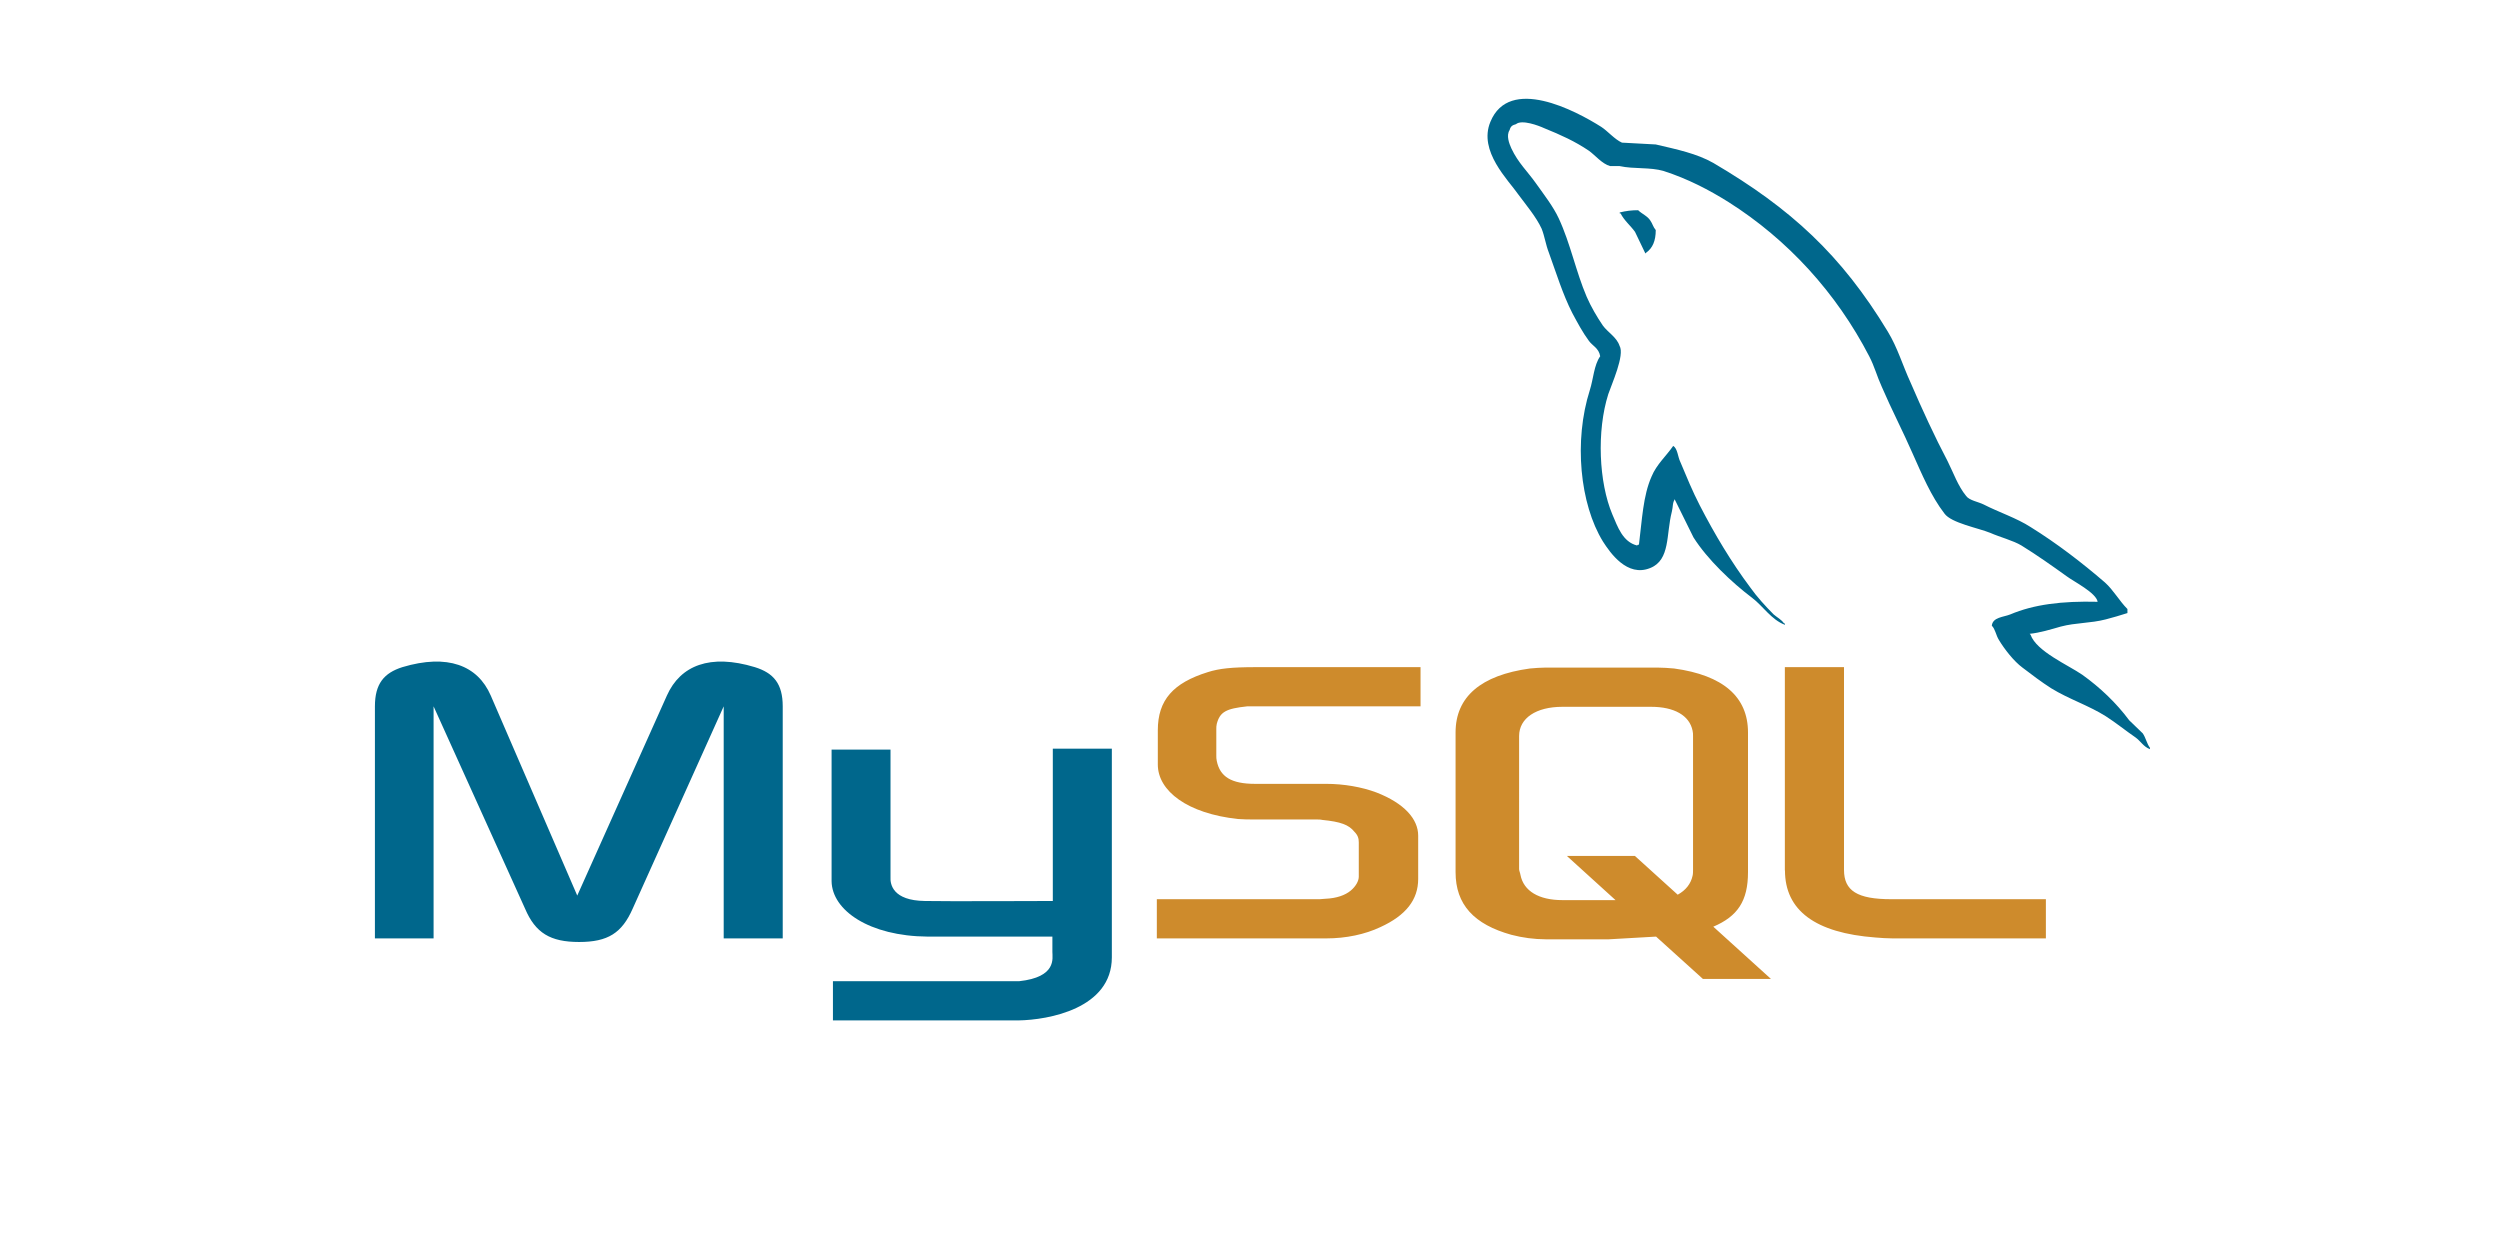
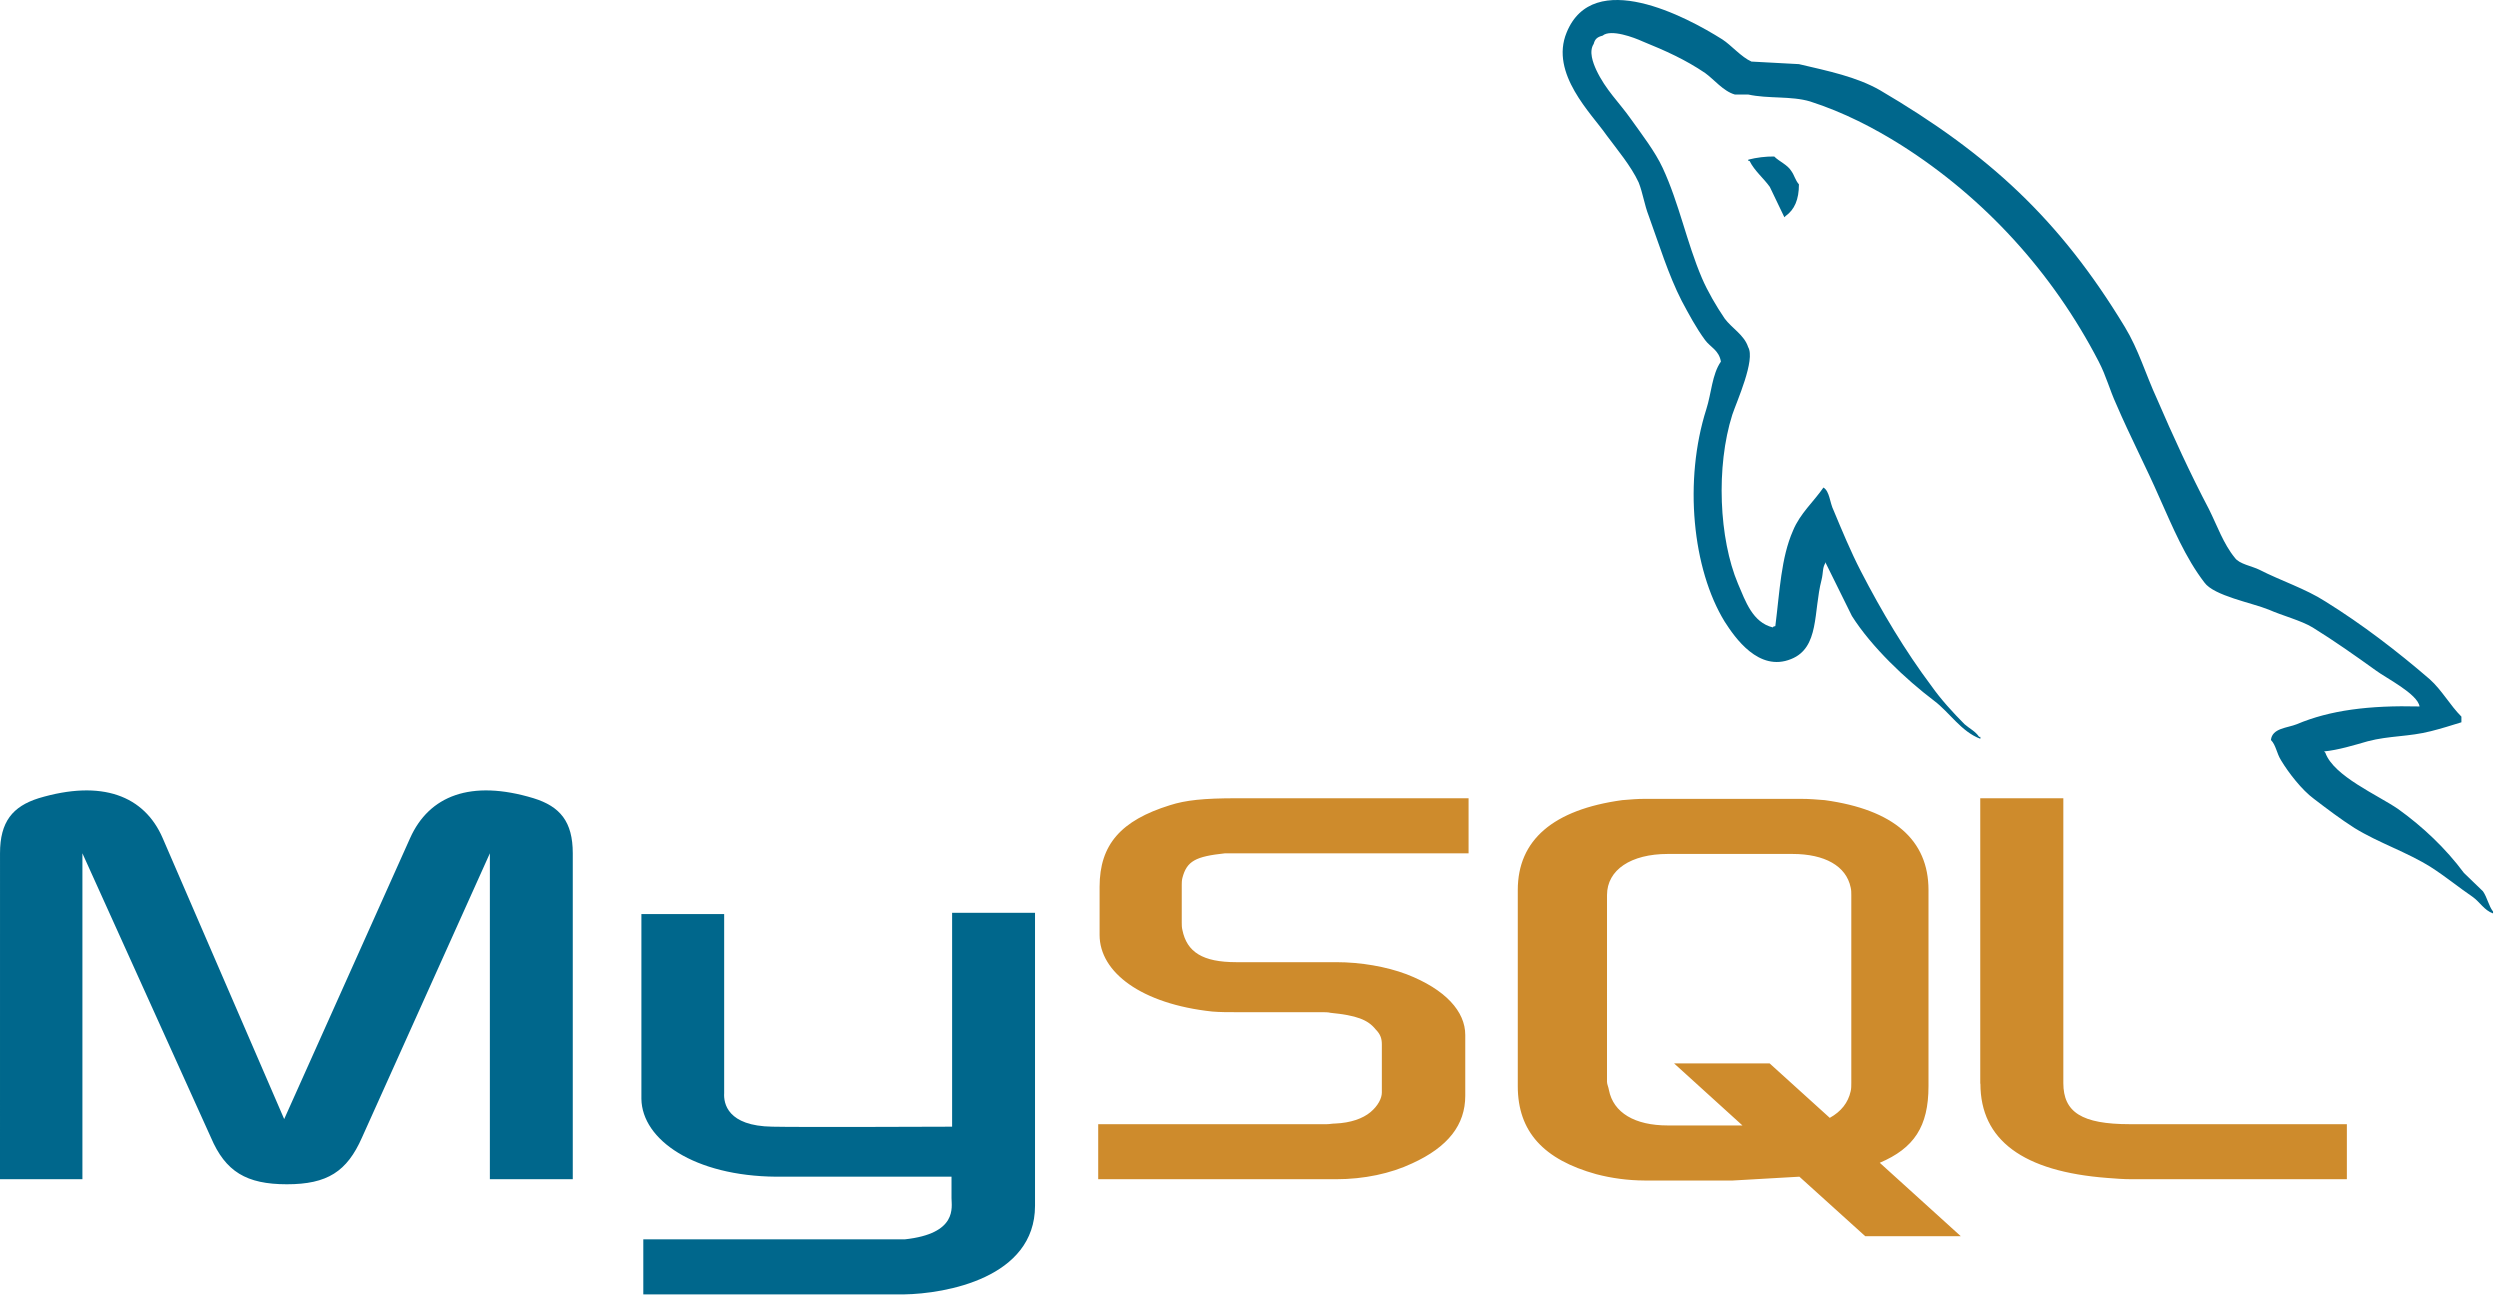
- <svg xmlns="http://www.w3.org/2000/svg" width="120" height="60" viewBox="0 0 9.252 4.626">
-   <g transform="matrix(.037376 0 0 .037376 1.069994 -1.319339)" fill-rule="evenodd">
-     <path d="M8.504 128.215h5.8v-22.977l9.058 20.033c1.026 2.408 2.5 3.3 5.354 3.3s4.24-.893 5.3-3.3l9.013-20.033v22.977h5.845v-22.977c0-2.23-.893-3.303-2.767-3.883-4.417-1.338-7.362-.178-8.7 2.81l-8.878 19.81-8.567-19.81c-1.294-2.988-4.284-4.148-8.745-2.81-1.83.58-2.722 1.652-2.722 3.883l-.001 22.977zm45.198-18.694h5.845v12.627c-.044.713.223 2.32 3.4 2.363 1.65.045 12.582 0 12.67 0v-15.08h5.845v20.658c0 5.086-6.3 6.2-9.236 6.246h-18.38v-3.88h18.427c3.748-.402 3.302-2.275 3.302-2.9v-1.518h-12.36c-5.756-.045-9.46-2.588-9.503-5.488v-13.03zm125.374-14.635c-3.568-.09-6.336.268-8.656 1.25-.668.27-1.74.27-1.828 1.116.357.355.4.936.713 1.428.535.893 1.473 2.096 2.32 2.72.938.715 1.875 1.428 2.855 2.053 1.74 1.07 3.703 1.695 5.398 2.766.982.625 1.963 1.428 2.945 2.098.5.357.803.938 1.428 1.16v-.135c-.312-.4-.402-.98-.713-1.428-.447-.445-.893-.848-1.34-1.293-1.293-1.74-2.9-3.258-4.64-4.506-1.428-.982-4.55-2.32-5.13-3.97l-.088-.09c.98-.09 2.14-.447 3.078-.715 1.518-.4 2.9-.312 4.46-.713.715-.18 1.428-.402 2.143-.625v-.4c-.803-.803-1.383-1.874-2.23-2.632-2.275-1.963-4.775-3.882-7.363-5.488-1.383-.892-3.168-1.473-4.64-2.23-.537-.268-1.428-.402-1.74-.848-.805-.98-1.25-2.275-1.83-3.436-1.293-2.454-2.543-5.175-3.658-7.763-.803-1.74-1.295-3.48-2.275-5.086-4.596-7.585-9.594-12.18-17.268-16.687-1.65-.937-3.613-1.34-5.7-1.83l-3.346-.18c-.715-.312-1.428-1.16-2.053-1.562-2.543-1.606-9.102-5.086-10.977-.49-1.205 2.9 1.785 5.755 2.8 7.228.76 1.026 1.74 2.186 2.277 3.346.3.758.4 1.562.713 2.365.713 1.963 1.383 4.15 2.32 5.98.5.937 1.025 1.92 1.65 2.767.357.49.982.714 1.115 1.517-.625.893-.668 2.23-1.025 3.347-1.607 5.042-.982 11.288 1.293 14.99.715 1.115 2.4 3.57 4.686 2.632 2.008-.803 1.56-3.346 2.14-5.577.135-.535.045-.892.312-1.25v.09l1.83 3.703c1.383 2.186 3.793 4.462 5.8 5.98 1.07.803 1.918 2.187 3.256 2.677v-.135h-.088c-.268-.4-.67-.58-1.027-.892-.803-.803-1.695-1.785-2.32-2.677-1.873-2.498-3.523-5.265-4.996-8.12-.715-1.383-1.34-2.9-1.918-4.283-.27-.536-.27-1.34-.715-1.606-.67.98-1.65 1.83-2.143 3.034-.848 1.918-.936 4.283-1.248 6.737-.18.045-.1 0-.18.09-1.426-.356-1.918-1.83-2.453-3.078-1.338-3.168-1.562-8.254-.402-11.913.312-.937 1.652-3.882 1.117-4.774-.27-.848-1.16-1.338-1.652-2.008-.58-.848-1.203-1.918-1.605-2.855-1.07-2.5-1.605-5.265-2.766-7.764-.537-1.16-1.473-2.365-2.232-3.435-.848-1.205-1.783-2.053-2.453-3.48-.223-.49-.535-1.294-.178-1.83.088-.357.268-.49.623-.58.58-.49 2.232.134 2.812.4 1.65.67 3.033 1.294 4.416 2.23.625.446 1.295 1.294 2.098 1.518h.938c1.428.312 3.033.09 4.37.49 2.365.76 4.506 1.874 6.426 3.08 5.844 3.703 10.664 8.968 13.92 15.26.535 1.026.758 1.963 1.25 3.034.938 2.187 2.098 4.417 3.033 6.56.938 2.097 1.83 4.24 3.168 5.98.67.937 3.346 1.427 4.55 1.918.893.4 2.275.76 3.08 1.25 1.516.937 3.033 2.008 4.46 3.034.713.534 2.945 1.65 3.078 2.54zm-45.5-38.772a7.09 7.09 0 0 0-1.828.223v.09h.088c.357.714.982 1.205 1.428 1.83l1.027 2.142.088-.09c.625-.446.938-1.16.938-2.23-.268-.312-.312-.625-.535-.937-.268-.446-.848-.67-1.206-1.026z" fill="#00678c" />
-     <path d="M85.916 128.215h16.776c1.963 0 3.838-.4 5.354-1.115 2.543-1.16 3.748-2.72 3.748-4.773v-4.283c0-1.65-1.383-3.213-4.148-4.283-1.428-.535-3.213-.848-4.953-.848h-7.05c-2.365 0-3.48-.715-3.793-2.275-.044-.178-.044-.357-.044-.535v-2.633c0-.135 0-.312.044-.49.312-1.205.937-1.518 3-1.74h17.177v-3.883h-16.33c-2.365 0-3.614.135-4.73.492-3.436 1.07-4.953 2.766-4.953 5.754v3.393c0 2.63 2.945 4.863 7.942 5.398.535.045 1.115.045 1.695.045h6.024c.223 0 .445 0 .623.045 1.83.178 2.633.49 3.168 1.158.357.357.447.67.447 1.072v3.39c0 .4-.268.938-.803 1.383s-1.385.758-2.5.803c-.223 0-.355.045-.58.045H85.916zm62.195-6.736c0 3.97 3 6.2 8.97 6.648.58.045 1.115.088 1.695.088h15.17v-3.88h-15.303c-3.393 0-4.686-.848-4.686-2.9v-20.078H148.1v20.123zm-32.615.177v-13.83c0-3.525 2.498-5.668 7.363-6.336.535-.045 1.07-.09 1.56-.09h11.064c.58 0 1.072.045 1.652.09 4.863.668 7.316 2.81 7.316 6.336v13.83c0 2.855-1.025 4.373-3.436 5.4l5.71 5.174h-6.736l-4.64-4.193-4.686.268h-6.246a13.66 13.66 0 0 1-3.391-.445c-3.7-1.028-5.53-2.99-5.53-6.204zm6.29-.31c0 .178.1.355.135.58.312 1.605 1.828 2.498 4.148 2.498h5.266l-4.818-4.373h6.736l4.238 3.838c.805-.447 1.295-1.072 1.473-1.875.045-.178.045-.4.045-.58v-13.252c0-.178 0-.355-.045-.535-.312-1.516-1.828-2.363-4.104-2.363h-8.79c-2.588 0-4.283 1.115-4.283 2.898z" fill="#ce8b2c" />
+ <svg xmlns="http://www.w3.org/2000/svg" width="100%" height="100%" viewBox="0 0 356 185" version="1.1" xml:space="preserve" style="fill-rule:evenodd;clip-rule:evenodd;stroke-linejoin:round;stroke-miterlimit:2;">
+   <g>
+     <path d="M0,167.921l11.736,-0l-0,-46.411l18.296,40.464c2.072,4.864 5.049,6.666 10.814,6.666c5.765,0 8.564,-1.804 10.706,-6.666l18.205,-40.464l-0,46.411l11.806,-0l0,-46.411c0,-4.504 -1.804,-6.672 -5.589,-7.843c-8.922,-2.703 -14.87,-0.36 -17.573,5.676l-17.933,40.014l-17.304,-40.014c-2.614,-6.036 -8.653,-8.379 -17.664,-5.676c-3.696,1.171 -5.498,3.337 -5.498,7.843l-0.002,46.411Zm91.315,-37.76l11.806,0l0,25.505c-0.089,1.44 0.451,4.686 6.868,4.773c3.333,0.091 25.414,0 25.592,0l-0,-30.46l11.806,0l0,41.727c0,10.273 -12.725,12.524 -18.656,12.616l-37.125,0l-0,-7.837l37.22,0c7.571,-0.812 6.67,-4.595 6.67,-5.857l0,-3.067l-24.966,0c-11.626,-0.091 -19.108,-5.227 -19.195,-11.085l0,-26.319l-0.02,0.004Zm253.241,-29.561c-7.206,-0.182 -12.798,0.541 -17.484,2.525c-1.349,0.545 -3.514,0.545 -3.692,2.254c0.721,0.717 0.808,1.891 1.44,2.885c1.081,1.803 2.975,4.233 4.686,5.494c1.895,1.444 3.788,2.884 5.767,4.146c3.515,2.162 7.48,3.424 10.903,5.587c1.984,1.263 3.965,2.885 5.949,4.238c1.01,0.721 1.622,1.895 2.884,2.343l0,-0.272c-0.63,-0.808 -0.812,-1.98 -1.44,-2.885c-0.903,-0.899 -1.804,-1.713 -2.706,-2.612c-2.612,-3.514 -5.858,-6.58 -9.373,-9.101c-2.884,-1.984 -9.19,-4.686 -10.362,-8.019l-0.177,-0.182c1.979,-0.182 4.322,-0.903 6.217,-1.444c3.066,-0.808 5.857,-0.63 9.008,-1.44c1.445,-0.364 2.885,-0.812 4.329,-1.263l0,-0.808c-1.622,-1.622 -2.793,-3.785 -4.504,-5.316c-4.596,-3.965 -9.645,-7.841 -14.873,-11.085c-2.793,-1.802 -6.399,-2.975 -9.372,-4.504c-1.085,-0.542 -2.884,-0.812 -3.515,-1.713c-1.626,-1.98 -2.524,-4.596 -3.696,-6.941c-2.612,-4.957 -5.137,-10.453 -7.389,-15.68c-1.622,-3.515 -2.616,-7.029 -4.595,-10.273c-9.283,-15.321 -19.379,-24.602 -34.879,-33.706c-3.333,-1.893 -7.298,-2.707 -11.514,-3.696l-6.758,-0.364c-1.445,-0.63 -2.885,-2.343 -4.147,-3.155c-5.137,-3.244 -18.385,-10.273 -22.172,-0.99c-2.434,5.858 3.605,11.625 5.655,14.6c1.535,2.072 3.515,4.415 4.599,6.758c0.606,1.531 0.808,3.155 1.441,4.777c1.44,3.965 2.793,8.383 4.686,12.079c1.01,1.893 2.07,3.879 3.333,5.589c0.721,0.99 1.983,1.443 2.252,3.065c-1.263,1.803 -1.349,4.504 -2.071,6.76c-3.246,10.184 -1.983,22.801 2.612,30.278c1.444,2.252 4.848,7.211 9.465,5.317c4.056,-1.622 3.151,-6.759 4.323,-11.265c0.273,-1.081 0.091,-1.802 0.63,-2.525l0,0.182l3.696,7.479c2.794,4.416 7.662,9.013 11.716,12.079c2.161,1.622 3.874,4.418 6.577,5.407l-0,-0.272l-0.178,-0c-0.541,-0.808 -1.353,-1.172 -2.075,-1.802c-1.622,-1.622 -3.423,-3.606 -4.686,-5.407c-3.783,-5.046 -7.116,-10.635 -10.091,-16.402c-1.444,-2.793 -2.707,-5.857 -3.874,-8.651c-0.546,-1.083 -0.546,-2.707 -1.444,-3.244c-1.354,1.98 -3.333,3.697 -4.329,6.128c-1.713,3.875 -1.891,8.652 -2.521,13.608c-0.363,0.091 -0.202,0 -0.363,0.182c-2.881,-0.719 -3.875,-3.696 -4.955,-6.217c-2.703,-6.399 -3.155,-16.672 -0.812,-24.063c0.63,-1.893 3.337,-7.841 2.256,-9.643c-0.545,-1.713 -2.343,-2.702 -3.337,-4.056c-1.171,-1.713 -2.43,-3.874 -3.242,-5.767c-2.161,-5.049 -3.242,-10.634 -5.587,-15.682c-1.084,-2.343 -2.975,-4.777 -4.508,-6.938c-1.713,-2.434 -3.602,-4.147 -4.955,-7.029c-0.45,-0.99 -1.081,-2.614 -0.36,-3.697c0.178,-0.721 0.542,-0.99 1.259,-1.171c1.171,-0.99 4.508,0.27 5.68,0.808c3.333,1.353 6.126,2.613 8.92,4.504c1.262,0.901 2.615,2.614 4.237,3.066l1.895,0c2.884,0.63 6.126,0.182 8.827,0.99c4.777,1.535 9.102,3.785 12.98,6.221c11.804,7.48 21.54,18.114 28.117,30.824c1.08,2.072 1.531,3.965 2.524,6.128c1.895,4.417 4.238,8.922 6.127,13.25c1.894,4.236 3.696,8.565 6.399,12.079c1.353,1.893 6.758,2.883 9.19,3.874c1.804,0.808 4.595,1.536 6.221,2.525c3.063,1.893 6.127,4.056 9.009,6.129c1.44,1.078 5.949,3.332 6.217,5.13l0.01,-0.008Zm-91.904,-78.315c-1.246,-0.011 -2.487,0.14 -3.693,0.45l0,0.182l0.178,0c0.721,1.442 1.984,2.434 2.884,3.697l2.075,4.326l0.178,-0.182c1.262,-0.9 1.894,-2.343 1.894,-4.504c-0.541,-0.63 -0.63,-1.262 -1.08,-1.893c-0.542,-0.9 -1.713,-1.353 -2.436,-2.072l-0,-0.004Z" style="fill:#00678c;" />
+     <path d="M156.384,167.921l33.885,-0c3.965,-0 7.753,-0.808 10.815,-2.252c5.136,-2.343 7.57,-5.494 7.57,-9.641l0,-8.651c0,-3.333 -2.793,-6.49 -8.378,-8.652c-2.885,-1.08 -6.49,-1.712 -10.005,-1.712l-14.24,-0c-4.777,-0 -7.029,-1.445 -7.661,-4.596c-0.089,-0.359 -0.089,-0.721 -0.089,-1.08l-0,-5.319c-0,-0.272 -0,-0.63 0.089,-0.989c0.63,-2.434 1.892,-3.067 6.059,-3.515l34.696,0l0,-7.843l-32.985,-0c-4.777,-0 -7.3,0.272 -9.554,0.994c-6.94,2.161 -10.004,5.587 -10.004,11.622l-0,6.853c-0,5.313 5.948,9.823 16.042,10.904c1.08,0.091 2.252,0.091 3.423,0.091l12.168,-0c0.451,-0 0.899,-0 1.259,0.091c3.696,0.359 5.318,0.989 6.399,2.339c0.721,0.721 0.902,1.353 0.902,2.165l0,6.847c0,0.808 -0.541,1.895 -1.622,2.794c-1.08,0.899 -2.797,1.531 -5.049,1.622c-0.451,-0 -0.717,0.091 -1.172,0.091l-32.548,-0l-0,7.837Zm125.627,-13.606c-0,8.019 6.059,12.523 18.118,13.428c1.172,0.091 2.252,0.178 3.424,0.178l30.641,-0l0,-7.837l-30.91,-0c-6.853,-0 -9.465,-1.713 -9.465,-5.858l-0,-40.555l-11.831,-0l0,40.646l0.023,-0.002Zm-65.879,0.357l0,-27.935c0,-7.12 5.046,-11.448 14.872,-12.798c1.081,-0.09 2.162,-0.181 3.151,-0.181l22.349,-0c1.171,-0 2.165,0.091 3.336,0.181c9.823,1.35 14.778,5.676 14.778,12.798l-0,27.935c-0,5.767 -2.071,8.833 -6.94,10.908l11.533,10.451l-13.606,-0l-9.372,-8.47l-9.465,0.542l-12.617,-0c-2.311,-0.012 -4.613,-0.314 -6.849,-0.899c-7.474,-2.077 -11.17,-6.04 -11.17,-12.532Zm12.705,-0.626c0,0.36 0.202,0.717 0.273,1.172c0.63,3.242 3.692,5.046 8.378,5.046l10.637,-0l-9.732,-8.833l13.606,-0l8.56,7.752c1.626,-0.903 2.616,-2.165 2.976,-3.787c0.091,-0.36 0.091,-0.808 0.091,-1.172l-0,-26.767c-0,-0.36 -0,-0.718 -0.091,-1.081c-0.63,-3.062 -3.693,-4.773 -8.29,-4.773l-17.755,-0c-5.227,-0 -8.651,2.252 -8.651,5.854l-0.002,26.589Z" style="fill:#ce8b2c;" />
  </g>
</svg>
